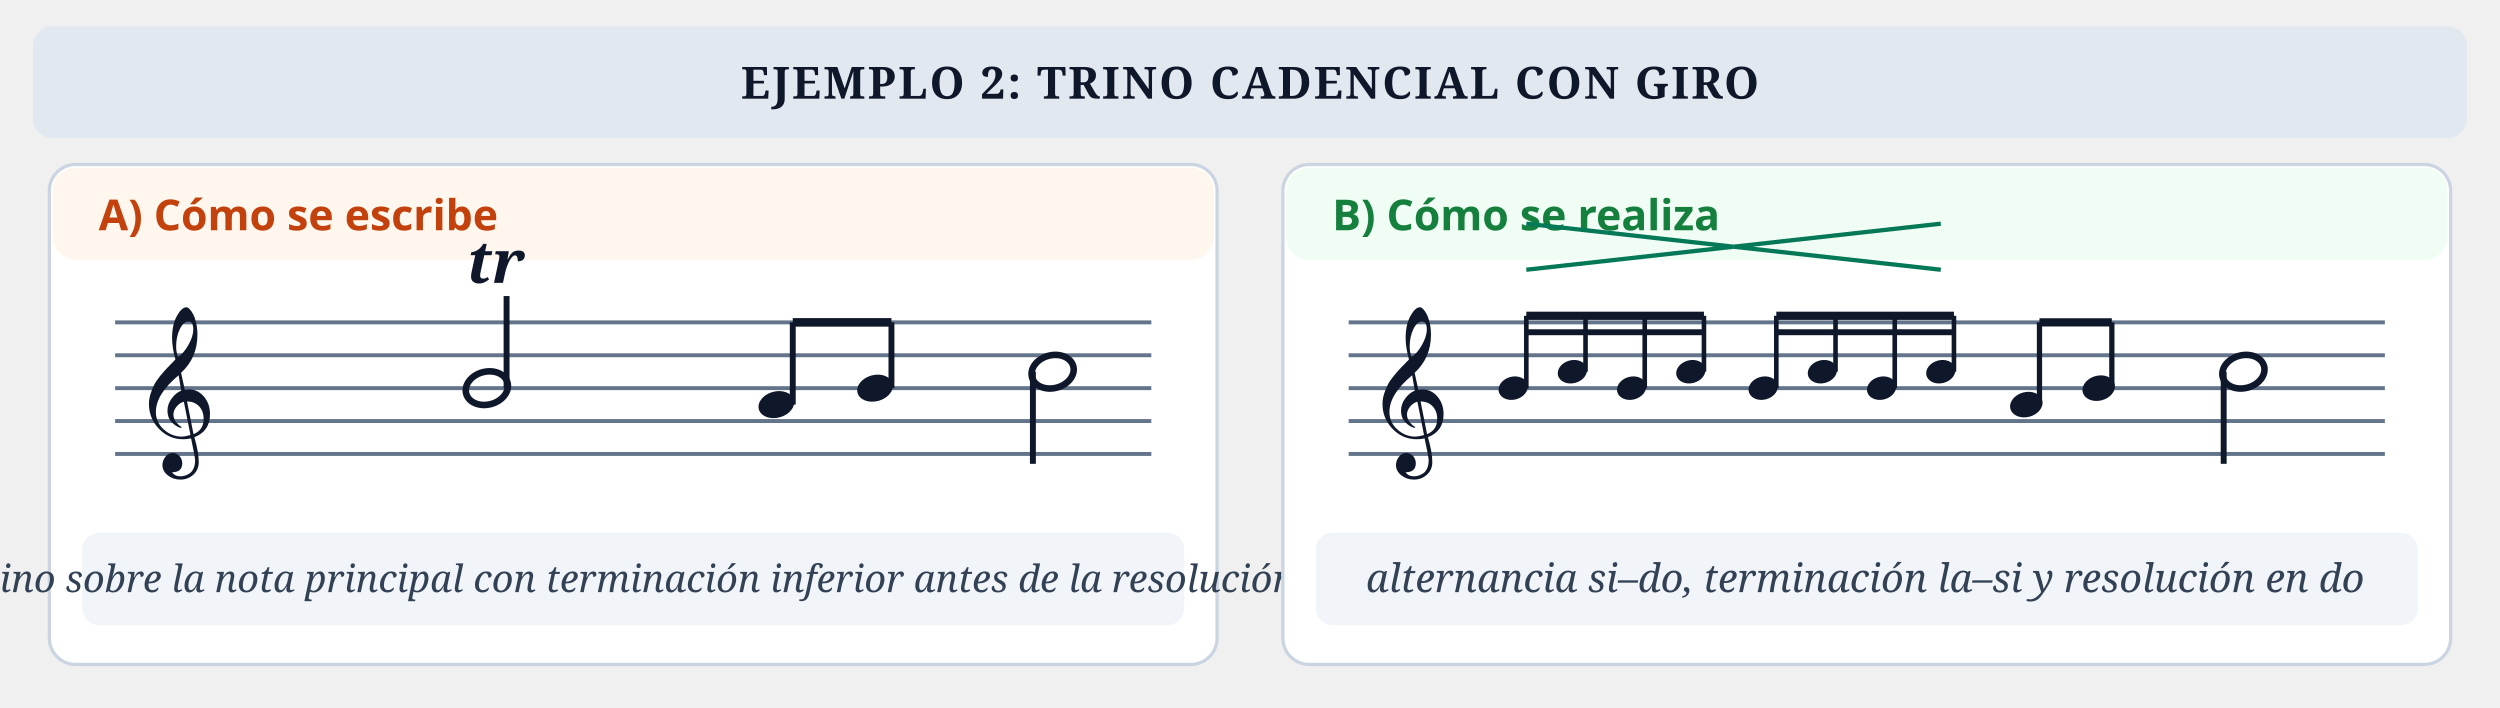
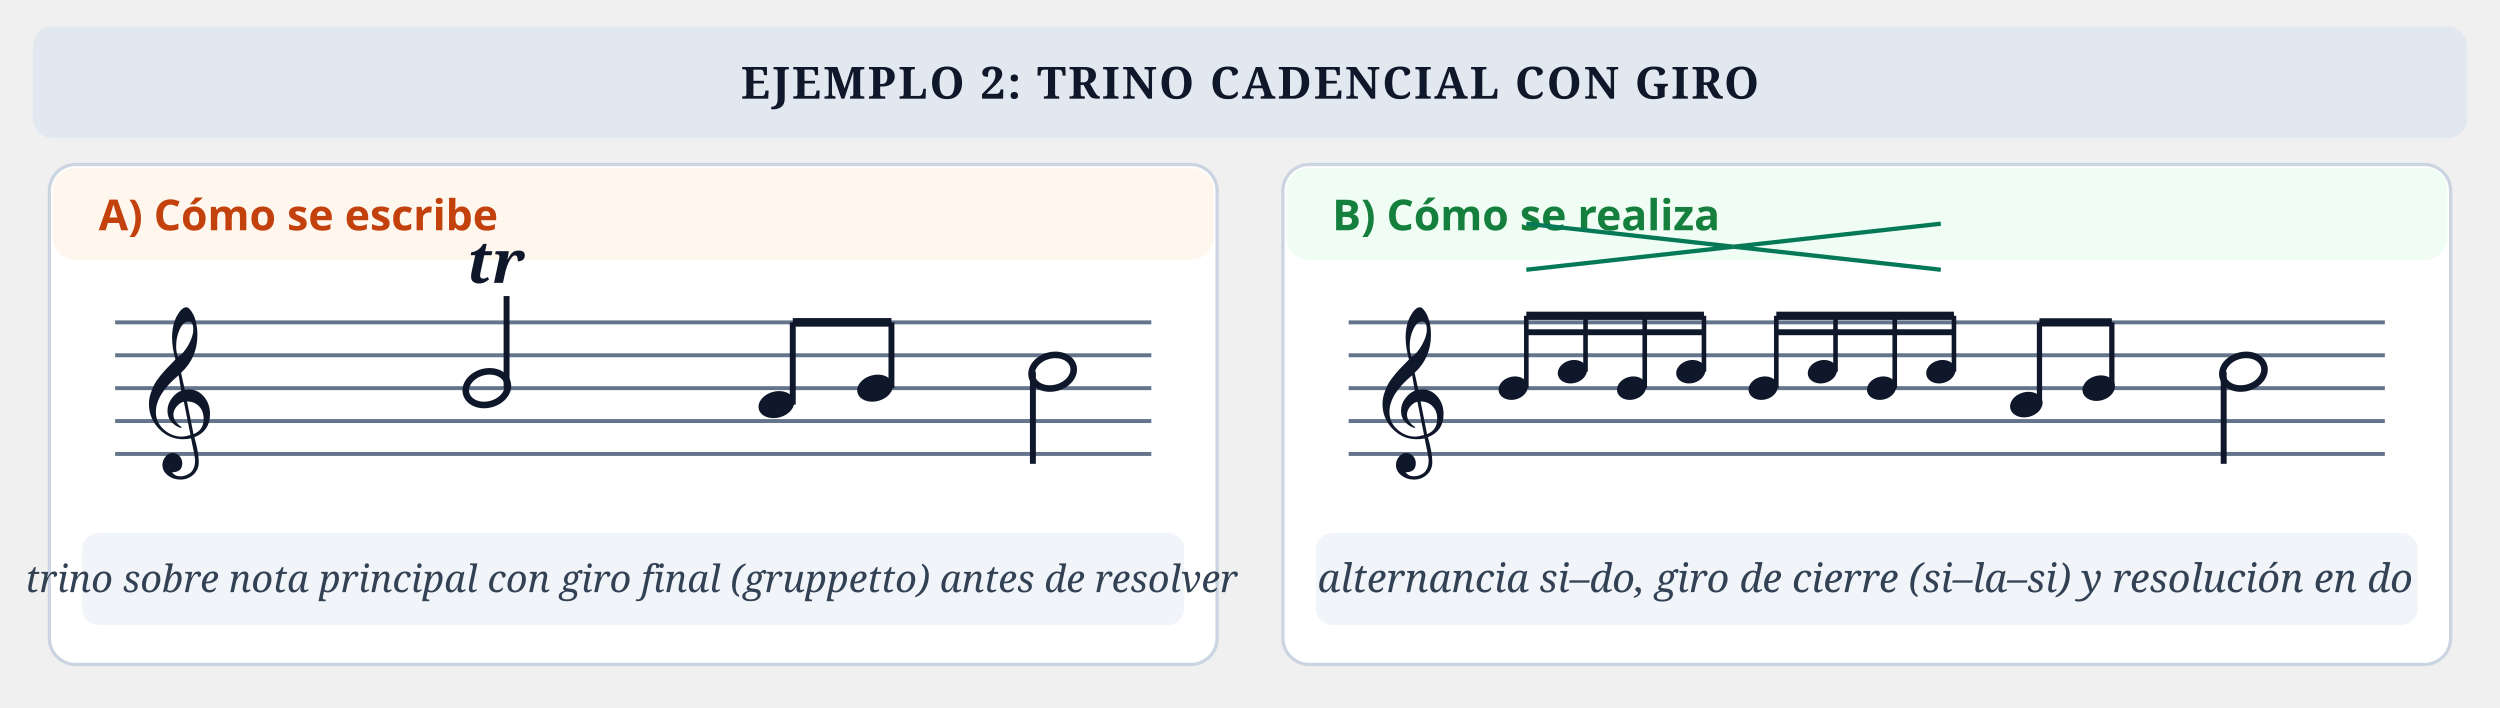
<svg xmlns="http://www.w3.org/2000/svg" viewBox="0 0 760 215" width="100%" height="auto" style="background:#ffffff; border:1px solid #cbd5e1; border-radius:10px; padding:10px; box-shadow: 0 2px 8px rgba(0,0,0,0.05);">
  <rect x="10" y="8" width="740" height="34" rx="6" fill="#e2e8f0" />
  <text x="380" y="30" text-anchor="middle" font-family="'Cinzel', serif" font-size="13.5" font-weight="700" fill="#0f172a" letter-spacing="0.05em">EJEMPLO 2: TRINO CADENCIAL CON GIRO</text>
  <rect x="15" y="50" width="355" height="152" rx="8" fill="#ffffff" stroke="#cbd5e1" stroke-width="1" />
  <rect x="16" y="51" width="353" height="28" rx="7" fill="#fff7ed" />
  <text x="30" y="70" font-family="'Plus Jakarta Sans', system-ui, sans-serif" font-weight="700" font-size="13" fill="#c2410c">A) Cómo se escribe</text>
  <g stroke="#64748b" stroke-width="1.2">
    <line x1="35" y1="98" x2="350" y2="98" />
    <line x1="35" y1="108" x2="350" y2="108" />
    <line x1="35" y1="118" x2="350" y2="118" />
    <line x1="35" y1="128" x2="350" y2="128" />
    <line x1="35" y1="138" x2="350" y2="138" />
  </g>
  <text x="40" y="133" font-family="serif" font-size="44" fill="#0f172a">𝄞</text>
  <text x="142" y="86" font-family="serif" font-style="italic" font-weight="bold" font-size="18" fill="#0f172a">tr</text>
  <ellipse cx="148" cy="118" rx="6.5" ry="5" fill="none" stroke="#0f172a" stroke-width="2" transform="rotate(-15 148 118)" />
  <line x1="154" y1="118" x2="154" y2="90" stroke="#0f172a" stroke-width="1.8" />
  <ellipse cx="236" cy="123" rx="5.5" ry="4" fill="#0f172a" transform="rotate(-15 236 123)" />
  <line x1="241" y1="123" x2="241" y2="98" stroke="#0f172a" stroke-width="1.8" />
  <ellipse cx="266" cy="118" rx="5.5" ry="4" fill="#0f172a" transform="rotate(-15 266 118)" />
  <line x1="271" y1="118" x2="271" y2="98" stroke="#0f172a" stroke-width="1.8" />
  <line x1="241" y1="98" x2="271" y2="98" stroke="#0f172a" stroke-width="2.6" />
  <ellipse cx="320" cy="113" rx="6.5" ry="5" fill="none" stroke="#0f172a" stroke-width="2" transform="rotate(-15 320 113)" />
  <line x1="314" y1="113" x2="314" y2="141" stroke="#0f172a" stroke-width="1.8" />
  <rect x="25" y="162" width="335" height="28" rx="5" fill="#f1f5f9" />
-   <text x="192" y="180" text-anchor="middle" font-family="'Newsreader', serif" font-style="italic" font-size="11.5" fill="#334155">trino sobre la nota principal con terminación inferior antes de la resolución</text>
+   <text x="192" y="180" text-anchor="middle" font-family="'Newsreader', serif" font-style="italic" font-size="11.5" fill="#334155">trino sobre nota principal con giro final (gruppetto) antes de resolver</text>
  <rect x="390" y="50" width="355" height="152" rx="8" fill="#ffffff" stroke="#cbd5e1" stroke-width="1" />
  <rect x="391" y="51" width="353" height="28" rx="7" fill="#f0fdf4" />
  <text x="405" y="70" font-family="'Plus Jakarta Sans', system-ui, sans-serif" font-weight="700" font-size="13" fill="#15803d">B) Cómo se realiza</text>
  <path d="M 464 82 L 527 75 L 464 68" stroke="#047857" stroke-width="1.3" fill="none" />
  <path d="M 527 75 L 590 82 M 527 75 L 590 68" stroke="#047857" stroke-width="1.3" fill="none" />
  <g stroke="#64748b" stroke-width="1.2">
    <line x1="410" y1="98" x2="725" y2="98" />
    <line x1="410" y1="108" x2="725" y2="108" />
    <line x1="410" y1="118" x2="725" y2="118" />
    <line x1="410" y1="128" x2="725" y2="128" />
    <line x1="410" y1="138" x2="725" y2="138" />
  </g>
  <text x="415" y="133" font-family="serif" font-size="44" fill="#0f172a">𝄞</text>
  <g fill="#0f172a">
    <ellipse cx="460" cy="118" rx="4.5" ry="3.5" transform="rotate(-15 460 118)" />
    <ellipse cx="478" cy="113" rx="4.5" ry="3.5" transform="rotate(-15 478 113)" />
    <ellipse cx="496" cy="118" rx="4.5" ry="3.5" transform="rotate(-15 496 118)" />
    <ellipse cx="514" cy="113" rx="4.5" ry="3.5" transform="rotate(-15 514 113)" />
    <line x1="464" y1="118" x2="464" y2="96" stroke="#0f172a" stroke-width="1.4" />
    <line x1="482" y1="113" x2="482" y2="96" stroke="#0f172a" stroke-width="1.4" />
    <line x1="500" y1="118" x2="500" y2="96" stroke="#0f172a" stroke-width="1.4" />
    <line x1="518" y1="113" x2="518" y2="96" stroke="#0f172a" stroke-width="1.4" />
    <line x1="464" y1="96" x2="518" y2="96" stroke="#0f172a" stroke-width="2.5" />
    <line x1="464" y1="101" x2="518" y2="101" stroke="#0f172a" stroke-width="1.8" />
  </g>
  <g fill="#0f172a">
    <ellipse cx="536" cy="118" rx="4.5" ry="3.5" transform="rotate(-15 536 118)" />
    <ellipse cx="554" cy="113" rx="4.5" ry="3.5" transform="rotate(-15 554 113)" />
    <ellipse cx="572" cy="118" rx="4.5" ry="3.5" transform="rotate(-15 572 118)" />
    <ellipse cx="590" cy="113" rx="4.5" ry="3.5" transform="rotate(-15 590 113)" />
    <line x1="540" y1="118" x2="540" y2="96" stroke="#0f172a" stroke-width="1.4" />
    <line x1="558" y1="113" x2="558" y2="96" stroke="#0f172a" stroke-width="1.4" />
    <line x1="576" y1="118" x2="576" y2="96" stroke="#0f172a" stroke-width="1.4" />
    <line x1="594" y1="113" x2="594" y2="96" stroke="#0f172a" stroke-width="1.4" />
    <line x1="540" y1="96" x2="594" y2="96" stroke="#0f172a" stroke-width="2.5" />
    <line x1="540" y1="101" x2="594" y2="101" stroke="#0f172a" stroke-width="1.8" />
  </g>
  <g fill="#0f172a">
    <ellipse cx="616" cy="123" rx="5" ry="3.8" transform="rotate(-15 616 123)" />
    <ellipse cx="638" cy="118" rx="5" ry="3.8" transform="rotate(-15 638 118)" />
    <line x1="620" y1="123" x2="620" y2="98" stroke="#0f172a" stroke-width="1.6" />
    <line x1="642" y1="118" x2="642" y2="98" stroke="#0f172a" stroke-width="1.6" />
    <line x1="620" y1="98" x2="642" y2="98" stroke="#0f172a" stroke-width="2.5" />
  </g>
  <ellipse cx="682" cy="113" rx="6.5" ry="5" fill="none" stroke="#0f172a" stroke-width="2" transform="rotate(-15 682 113)" />
  <line x1="676" y1="113" x2="676" y2="141" stroke="#0f172a" stroke-width="1.8" />
  <rect x="400" y="162" width="335" height="28" rx="5" fill="#f1f5f9" />
-   <text x="567" y="180" text-anchor="middle" font-family="'Newsreader', serif" font-style="italic" font-size="12" fill="#334155">alternancia si–do, terminación la–si y resolución en do</text>
+   <text x="567" y="180" text-anchor="middle" font-family="'Newsreader', serif" font-style="italic" font-size="12" fill="#334155">alternancia si–do, giro de cierre (si–la–si) y resolución en do</text>
</svg>
